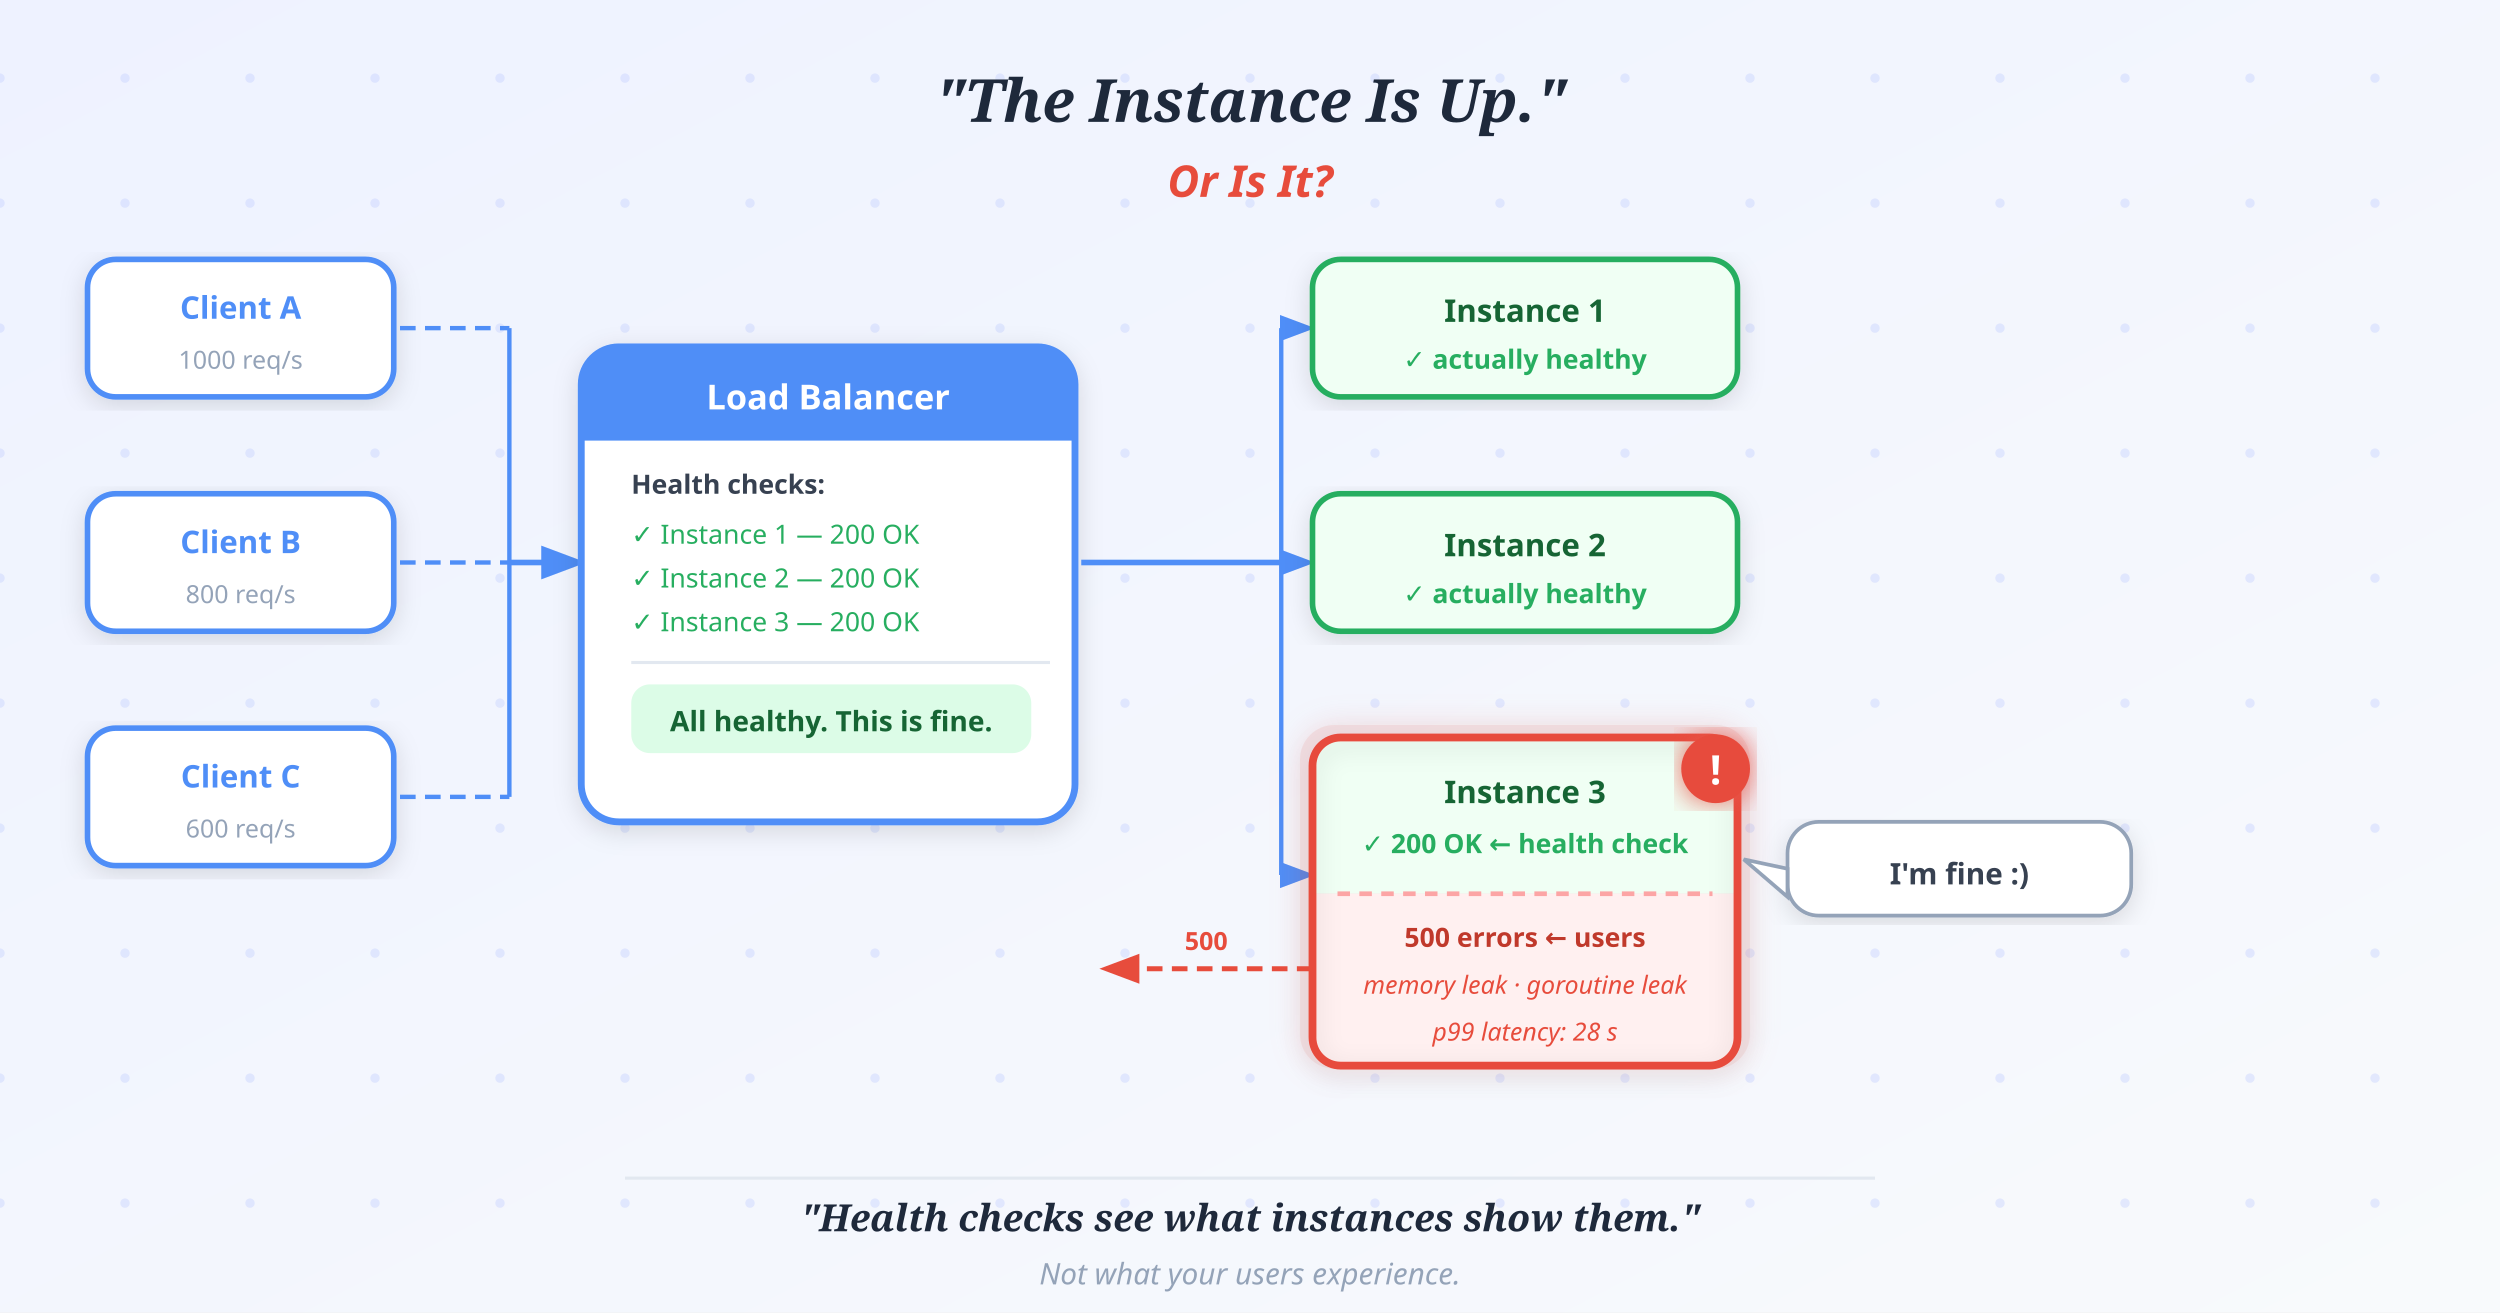
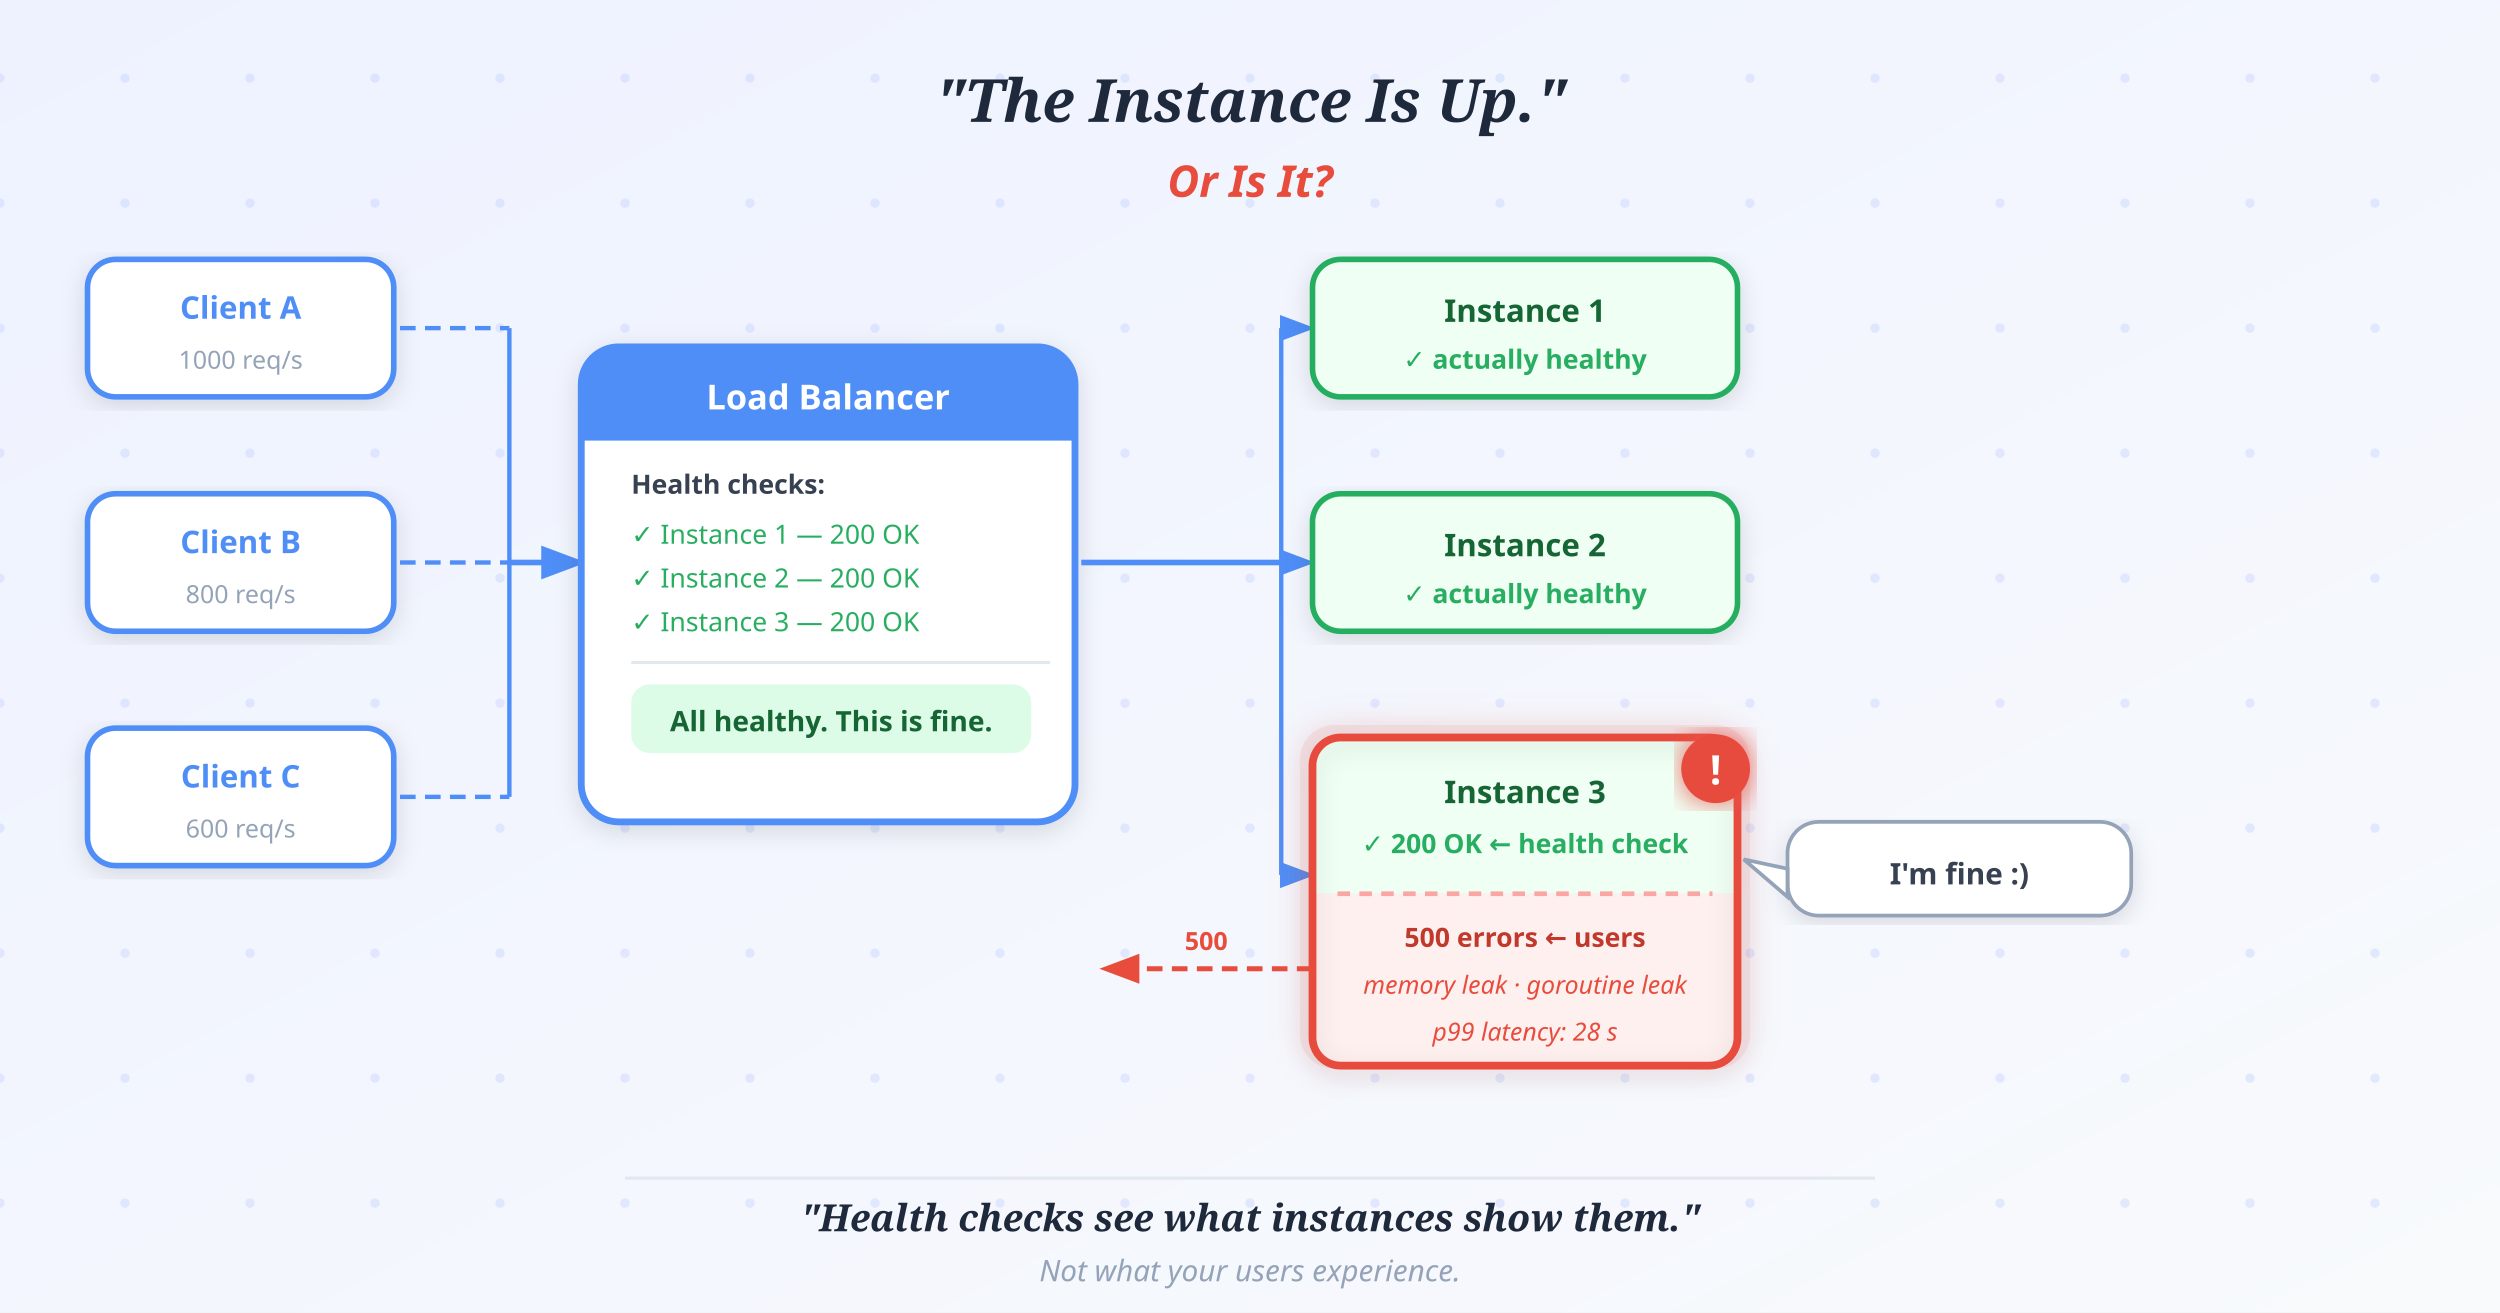
<svg xmlns="http://www.w3.org/2000/svg" width="800" height="420" viewBox="0 -25 800 420" font-family="'Segoe UI',system-ui,sans-serif">
  <defs>
    <style>
      @keyframes dash    { to { stroke-dashoffset: -20; } }
      @keyframes pulse   { 0%,100% { opacity:1; } 50% { opacity:0.25; } }
      @keyframes err     { 0%,100% { opacity:0.9; } 50% { opacity:0.2; } }
      @keyframes flicker { 0%,100% { opacity:1; } 45% { opacity:0.6; } 50% { opacity:0.1; } 55% { opacity:0.7; } }
      .flow     { animation: dash    1.6s linear      infinite; }
      .err-flow { animation: dash    0.9s linear      infinite; }
      .blink    { animation: pulse   1.3s ease-in-out infinite; }
      .err-blink{ animation: err     0.8s ease-in-out infinite; }
      .flicker  { animation: flicker 2.4s ease-in-out infinite; }
    </style>
    <linearGradient id="bg" x1="0" y1="0" x2="1" y2="1" gradientUnits="objectBoundingBox">
      <stop offset="0%" stop-color="#eef2ff" />
      <stop offset="100%" stop-color="#f8fafc" />
    </linearGradient>
    <filter id="shadow">
      <feDropShadow dx="0" dy="2" stdDeviation="4" flood-color="#00000020" />
    </filter>
    <filter id="glow-r">
      <feGaussianBlur stdDeviation="5" result="blur" />
      <feMerge>
        <feMergeNode in="blur" />
        <feMergeNode in="SourceGraphic" />
      </feMerge>
    </filter>
    <marker id="arrowB" markerWidth="8" markerHeight="8" refX="6" refY="3" orient="auto">
      <path d="M0,0 L0,6 L8,3 z" fill="#4f8ef7" />
    </marker>
    <marker id="arrowR" markerWidth="8" markerHeight="8" refX="6" refY="3" orient="auto">
      <path d="M0,0 L0,6 L8,3 z" fill="#e74c3c" />
    </marker>
  </defs>
  <rect x="0" y="-25" width="800" height="420" fill="url(#bg)" />
  <g fill="#c7d2fe" opacity="0.45">
    <g id="col">
      <circle cx="0" cy="0" r="1.5" />
      <circle cx="0" cy="40" r="1.5" />
      <circle cx="0" cy="80" r="1.5" />
      <circle cx="0" cy="120" r="1.5" />
      <circle cx="0" cy="160" r="1.5" />
      <circle cx="0" cy="200" r="1.5" />
      <circle cx="0" cy="240" r="1.5" />
      <circle cx="0" cy="280" r="1.5" />
      <circle cx="0" cy="320" r="1.5" />
      <circle cx="0" cy="360" r="1.5" />
    </g>
    <use href="#col" x="40" />
    <use href="#col" x="80" />
    <use href="#col" x="120" />
    <use href="#col" x="160" />
    <use href="#col" x="200" />
    <use href="#col" x="240" />
    <use href="#col" x="280" />
    <use href="#col" x="320" />
    <use href="#col" x="360" />
    <use href="#col" x="400" />
    <use href="#col" x="440" />
    <use href="#col" x="480" />
    <use href="#col" x="520" />
    <use href="#col" x="560" />
    <use href="#col" x="600" />
    <use href="#col" x="640" />
    <use href="#col" x="680" />
    <use href="#col" x="720" />
    <use href="#col" x="760" />
  </g>
  <text x="400" y="14" text-anchor="middle" fill="#1e293b" font-size="19" font-weight="700" font-family="Georgia,serif" font-style="italic">"The Instance Is Up."</text>
  <text x="400" y="38" text-anchor="middle" fill="#e74c3c" font-size="14" font-weight="600" font-style="italic">Or Is It?</text>
  <rect x="28" y="58" width="98" height="44" rx="9" fill="white" stroke="#4f8ef7" stroke-width="1.8" filter="url(#shadow)" />
  <text x="77" y="77" text-anchor="middle" fill="#4f8ef7" font-size="10" font-weight="700">Client A</text>
  <text x="77" y="93" text-anchor="middle" fill="#94a3b8" font-size="8">1000 req/s</text>
  <rect x="28" y="133" width="98" height="44" rx="9" fill="white" stroke="#4f8ef7" stroke-width="1.8" filter="url(#shadow)" />
  <text x="77" y="152" text-anchor="middle" fill="#4f8ef7" font-size="10" font-weight="700">Client B</text>
  <text x="77" y="168" text-anchor="middle" fill="#94a3b8" font-size="8">800 req/s</text>
  <rect x="28" y="208" width="98" height="44" rx="9" fill="white" stroke="#4f8ef7" stroke-width="1.8" filter="url(#shadow)" />
  <text x="77" y="227" text-anchor="middle" fill="#4f8ef7" font-size="10" font-weight="700">Client C</text>
  <text x="77" y="243" text-anchor="middle" fill="#94a3b8" font-size="8">600 req/s</text>
  <line x1="128" y1="80" x2="163" y2="80" stroke="#4f8ef7" stroke-width="1.4" stroke-dasharray="5 3" class="flow" />
  <line x1="128" y1="155" x2="163" y2="155" stroke="#4f8ef7" stroke-width="1.4" stroke-dasharray="5 3" class="flow" />
  <line x1="128" y1="230" x2="163" y2="230" stroke="#4f8ef7" stroke-width="1.4" stroke-dasharray="5 3" class="flow" />
  <line x1="163" y1="80" x2="163" y2="230" stroke="#4f8ef7" stroke-width="1.4" />
  <line x1="163" y1="155" x2="184" y2="155" stroke="#4f8ef7" stroke-width="1.8" marker-end="url(#arrowB)" />
  <rect x="186" y="86" width="158" height="152" rx="12" fill="white" stroke="#4f8ef7" stroke-width="2.2" filter="url(#shadow)" />
  <path d="M198,86 L332,86 Q344,86 344,98 L344,116 L186,116 L186,98 Q186,86 198,86 Z" fill="#4f8ef7" />
  <text x="265" y="106" text-anchor="middle" fill="white" font-size="11" font-weight="700">Load Balancer</text>
  <text x="202" y="133" fill="#374151" font-size="8.5" font-weight="700">Health checks:</text>
  <text x="202" y="149" fill="#27ae60" font-size="8.5">✓  Instance 1  —  200 OK</text>
  <text x="202" y="163" fill="#27ae60" font-size="8.5">✓  Instance 2  —  200 OK</text>
  <text x="202" y="177" fill="#27ae60" font-size="8.5">✓  Instance 3  —  200 OK</text>
  <line x1="202" y1="187" x2="336" y2="187" stroke="#e2e8f0" stroke-width="1" />
  <rect x="202" y="194" width="128" height="22" rx="6" fill="#dcfce7" />
  <text x="266" y="209" text-anchor="middle" fill="#166534" font-size="9" font-weight="600">All healthy. This is fine.</text>
  <line x1="346" y1="155" x2="410" y2="155" stroke="#4f8ef7" stroke-width="1.8" />
  <line x1="410" y1="80" x2="410" y2="255" stroke="#4f8ef7" stroke-width="1.4" />
  <line x1="410" y1="80" x2="418" y2="80" stroke="#4f8ef7" stroke-width="1.4" stroke-dasharray="5 3" class="flow" marker-end="url(#arrowB)" />
  <line x1="410" y1="155" x2="418" y2="155" stroke="#4f8ef7" stroke-width="1.4" stroke-dasharray="5 3" class="flow" marker-end="url(#arrowB)" />
  <line x1="410" y1="255" x2="418" y2="255" stroke="#4f8ef7" stroke-width="1.4" stroke-dasharray="5 3" class="flow" marker-end="url(#arrowB)" />
  <rect x="420" y="58" width="136" height="44" rx="9" fill="#f0fff4" stroke="#27ae60" stroke-width="1.8" filter="url(#shadow)" />
  <text x="488" y="78" text-anchor="middle" fill="#166534" font-size="10" font-weight="700">Instance 1</text>
  <text x="488" y="93" text-anchor="middle" fill="#27ae60" font-size="8.5" font-weight="600">✓  actually healthy</text>
  <rect x="420" y="133" width="136" height="44" rx="9" fill="#f0fff4" stroke="#27ae60" stroke-width="1.8" filter="url(#shadow)" />
  <text x="488" y="153" text-anchor="middle" fill="#166534" font-size="10" font-weight="700">Instance 2</text>
  <text x="488" y="168" text-anchor="middle" fill="#27ae60" font-size="8.5" font-weight="600">✓  actually healthy</text>
  <rect x="416" y="207" width="144" height="110" rx="11" fill="#e74c3c" opacity="0.15" class="err-blink" filter="url(#glow-r)" />
  <path d="M432,211 L548,211 Q556,211 556,219 L556,261 L420,261 L420,219 Q420,211 432,211 Z" fill="#f0fff4" />
  <path d="M420,261 L556,261 L556,308 Q556,316 548,316 L432,316 Q420,316 420,308 L420,261 Z" fill="#fff0f0" />
  <rect x="420" y="211" width="136" height="105" rx="9" fill="none" stroke="#e74c3c" stroke-width="2.5" filter="url(#shadow)" />
  <line x1="428" y1="261" x2="548" y2="261" stroke="#fca5a5" stroke-width="1.5" stroke-dasharray="4 3" />
  <text x="488" y="232" text-anchor="middle" fill="#166534" font-size="10" font-weight="700">Instance 3</text>
  <text x="488" y="248" text-anchor="middle" fill="#27ae60" font-size="8.5" font-weight="600">✓ 200 OK  ← health check</text>
  <text x="488" y="278" text-anchor="middle" fill="#c0392b" font-size="8.5" font-weight="600">500 errors ← users</text>
  <text x="488" y="293" text-anchor="middle" fill="#e74c3c" font-size="8" font-style="italic">memory leak · goroutine leak</text>
  <text x="488" y="308" text-anchor="middle" fill="#e74c3c" font-size="8" font-style="italic">p99 latency: 28 s</text>
  <g class="blink" filter="url(#glow-r)">
    <circle cx="549" cy="221" r="11" fill="#e74c3c" />
    <text x="549" y="226" text-anchor="middle" fill="white" font-size="13" font-weight="700">!</text>
  </g>
  <rect x="572" y="238" width="110" height="30" rx="10" fill="white" stroke="#94a3b8" stroke-width="1.2" filter="url(#shadow)" />
  <polygon points="572,253 558,250 572,262" fill="white" />
  <polygon points="572,253 558,250 572,262" fill="none" stroke="#94a3b8" stroke-width="1.2" />
  <text x="627" y="258" text-anchor="middle" fill="#374151" font-size="9.5" font-weight="600">I'm fine :)</text>
  <line x1="420" y1="285" x2="355" y2="285" stroke="#e74c3c" stroke-width="1.6" stroke-dasharray="5 3" class="err-flow" marker-end="url(#arrowR)" />
  <text x="386" y="279" text-anchor="middle" fill="#e74c3c" font-size="8" font-weight="600">500</text>
  <line x1="200" y1="352" x2="600" y2="352" stroke="#e2e8f0" stroke-width="1" />
  <text x="400" y="369" text-anchor="middle" fill="#1e293b" font-size="12" font-weight="700" font-family="Georgia,serif" font-style="italic">"Health checks see what instances show them."</text>
-   <text x="400" y="386" text-anchor="middle" fill="#94a3b8" font-size="9.5" font-style="italic">Not what your users experience.</text>
+   <text x="400" y="385" text-anchor="middle" fill="#94a3b8" font-size="9.5" font-style="italic">Not what your users experience.</text>
</svg>
